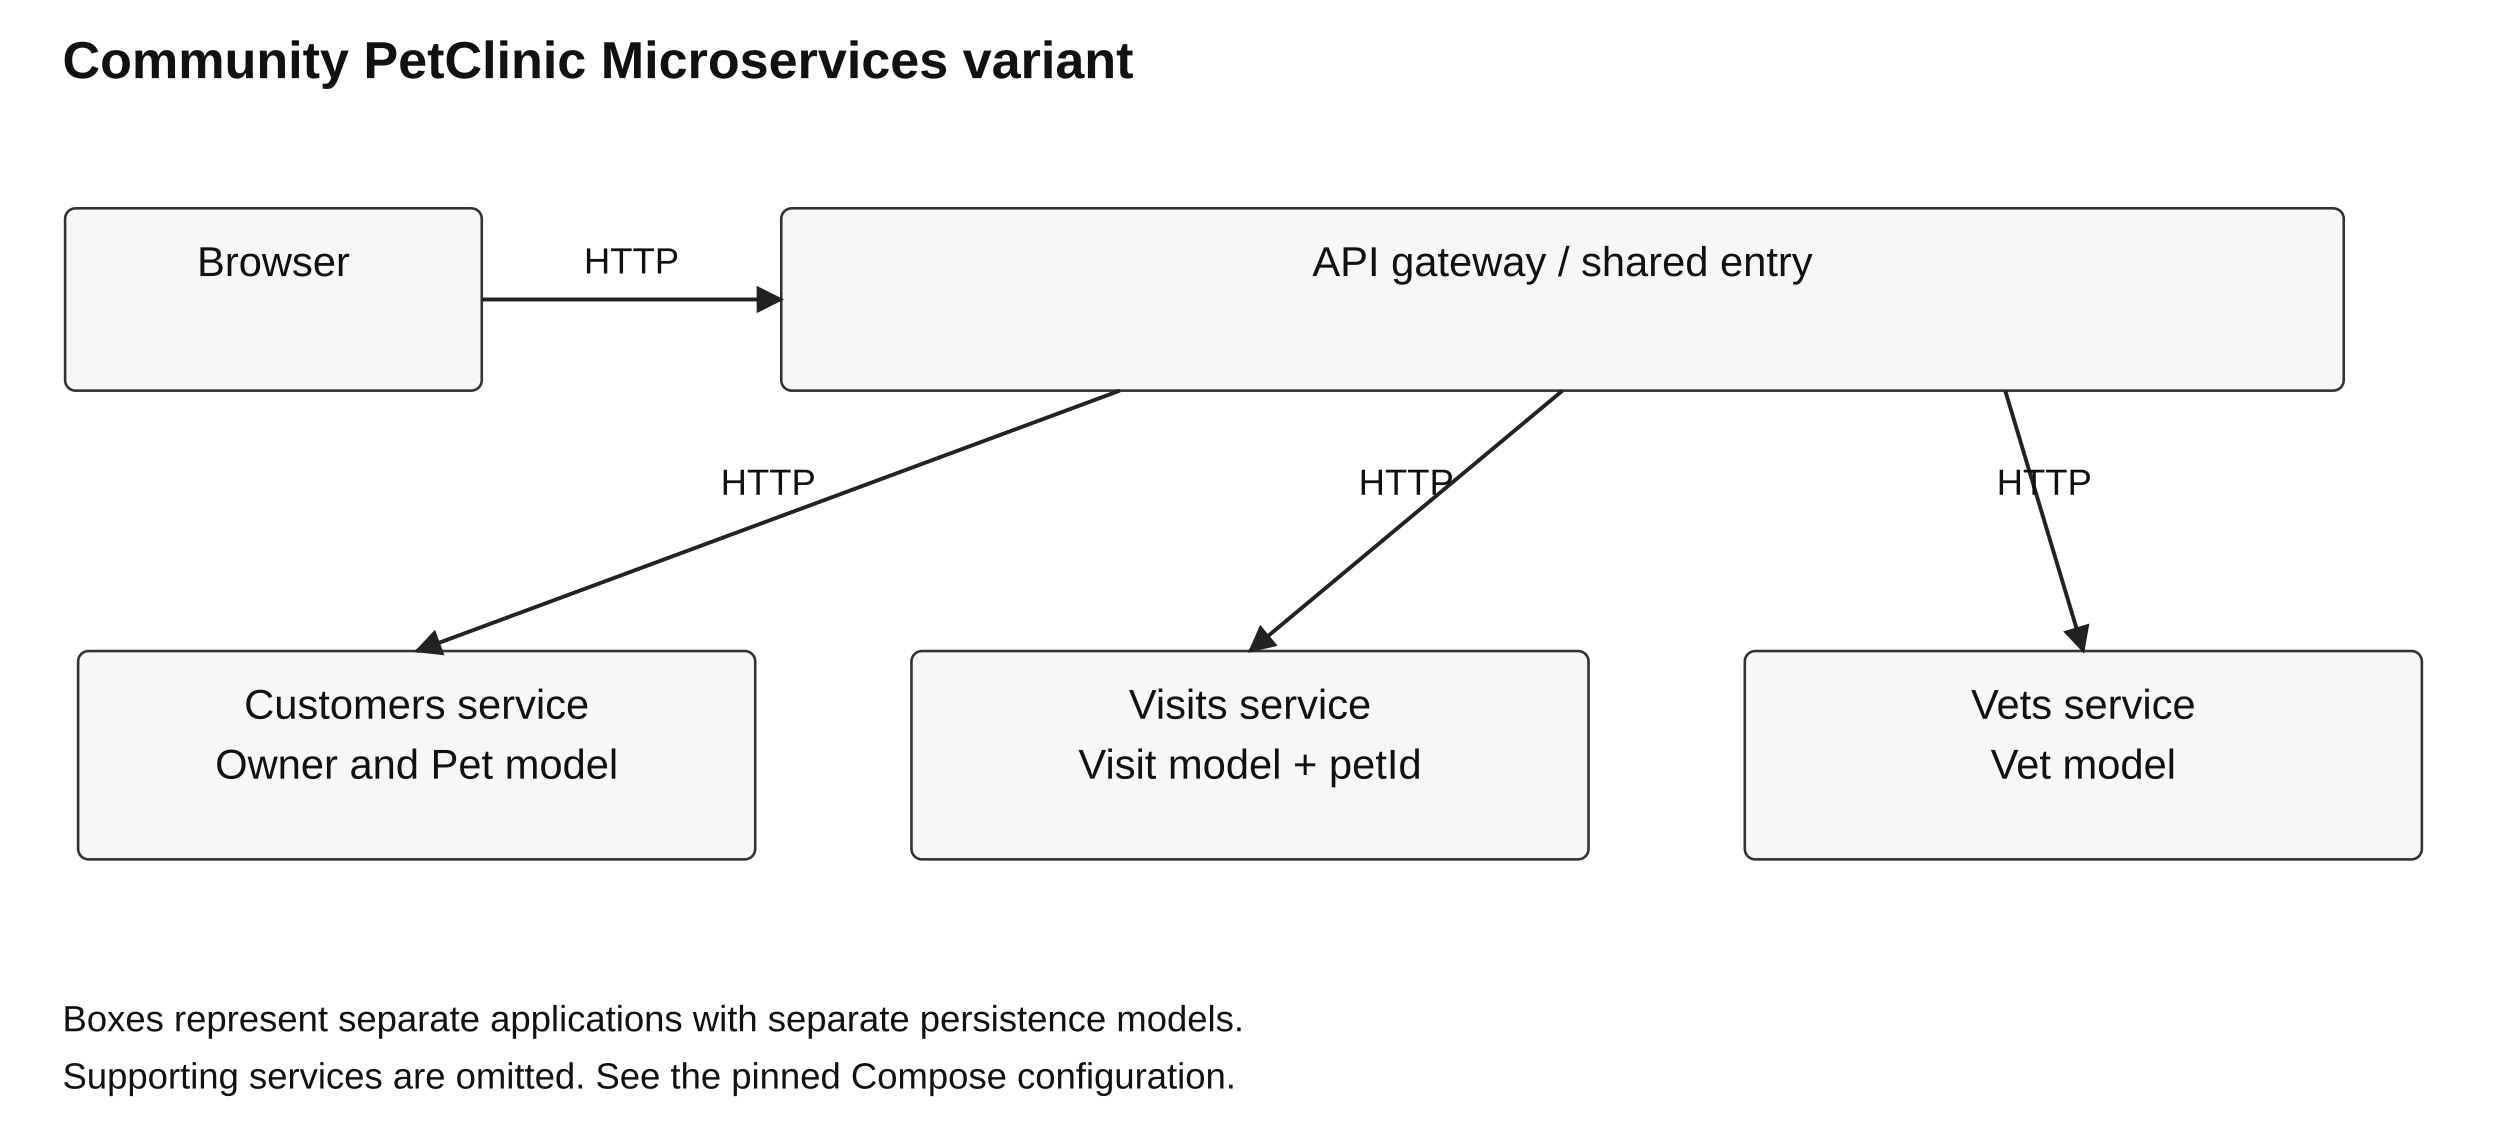
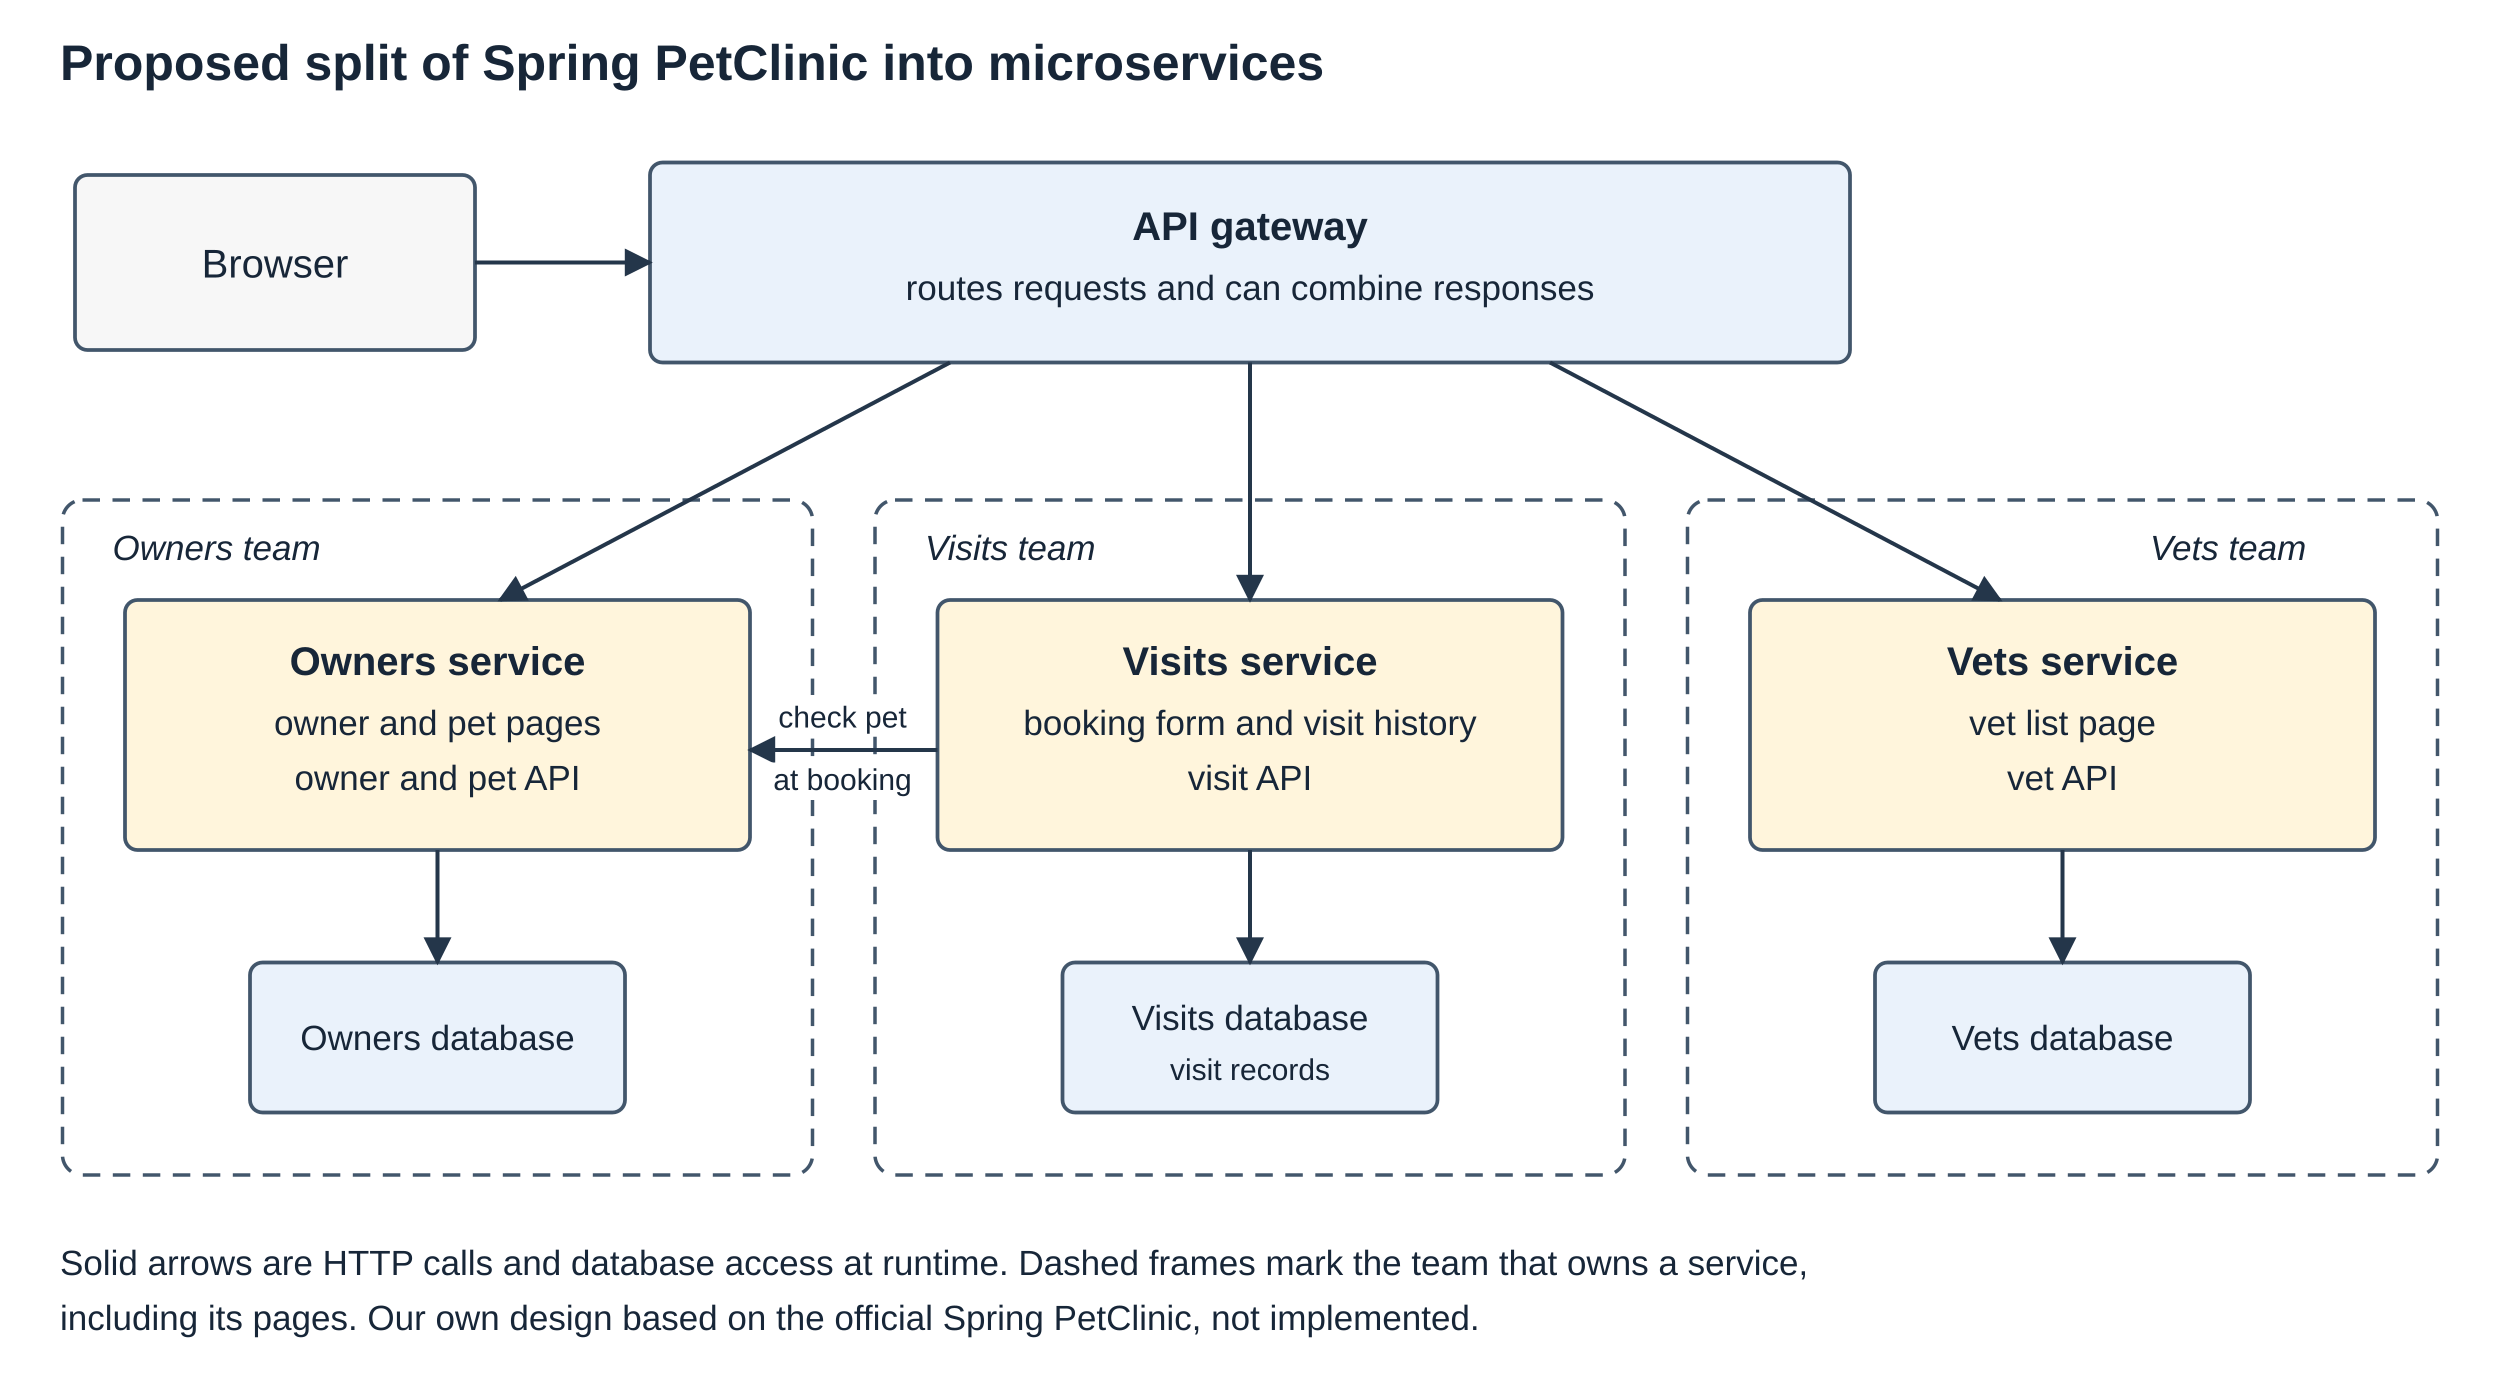
- <svg xmlns="http://www.w3.org/2000/svg" width="960" height="440" viewBox="0 0 960 440" role="img" aria-labelledby="title desc">
+ <svg xmlns="http://www.w3.org/2000/svg" width="1000" height="560" viewBox="0 0 1000 560" role="img" aria-labelledby="title desc">
  <defs>
    <marker id="arrow" viewBox="0 0 10 10" refX="9" refY="5" markerWidth="7" markerHeight="7" orient="auto">
-       <path d="M0 0 L10 5 L0 10 Z" fill="#222" />
+       <path d="M0 0 L10 5 L0 10 Z" fill="#24364a" />
    </marker>
  </defs>
-   <rect width="960" height="440" fill="white" />
-   <g font-family="Arial, sans-serif" font-size="16" fill="#111">
-     <text x="24" y="30" font-size="20" font-weight="bold">Community PetClinic Microservices variant</text>
-     <rect x="25" y="80" width="160" height="70" rx="4" fill="#f7f7f7" stroke="#333" />
-     <text x="105.0" y="106" text-anchor="middle">Browser</text>
-     <rect x="300" y="80" width="600" height="70" rx="4" fill="#f7f7f7" stroke="#333" />
-     <text x="600.0" y="106" text-anchor="middle">API gateway / shared entry</text>
-     <rect x="30" y="250" width="260" height="80" rx="4" fill="#f7f7f7" stroke="#333" />
-     <text x="160.0" y="276" text-anchor="middle">Customers service</text>
-     <text x="160.0" y="299" text-anchor="middle">Owner and Pet model</text>
-     <rect x="350" y="250" width="260" height="80" rx="4" fill="#f7f7f7" stroke="#333" />
-     <text x="480.0" y="276" text-anchor="middle">Visits service</text>
-     <text x="480.0" y="299" text-anchor="middle">Visit model + petId</text>
-     <rect x="670" y="250" width="260" height="80" rx="4" fill="#f7f7f7" stroke="#333" />
-     <text x="800.0" y="276" text-anchor="middle">Vets service</text>
-     <text x="800.0" y="299" text-anchor="middle">Vet model</text>
-     <path d="M185 115 L300 115" fill="none" stroke="#222" stroke-width="1.5" marker-end="url(#arrow)" />
-     <text x="242.5" y="105.0" text-anchor="middle" font-size="14">HTTP</text>
-     <path d="M430 150 L160 250" fill="none" stroke="#222" stroke-width="1.5" marker-end="url(#arrow)" />
-     <text x="295.0" y="190.0" text-anchor="middle" font-size="14">HTTP</text>
-     <path d="M600 150 L480 250" fill="none" stroke="#222" stroke-width="1.5" marker-end="url(#arrow)" />
-     <text x="540.0" y="190.0" text-anchor="middle" font-size="14">HTTP</text>
-     <path d="M770 150 L800 250" fill="none" stroke="#222" stroke-width="1.5" marker-end="url(#arrow)" />
-     <text x="785.0" y="190.0" text-anchor="middle" font-size="14">HTTP</text>
-     <text x="24" y="396" font-size="14">Boxes represent separate applications with separate persistence models.</text>
-     <text x="24" y="418" font-size="14">Supporting services are omitted. See the pinned Compose configuration.</text>
+   <rect width="1000" height="560" fill="white" />
+   <g font-family="Arial, sans-serif" fill="#172638">
+     <text x="24" y="32" font-size="20" font-weight="bold">Proposed split of Spring PetClinic into microservices</text>
+     <rect x="30" y="70" width="160" height="70" rx="5" fill="#f7f7f7" stroke="#42566b" stroke-width="1.5" />
+     <text x="110" y="111" font-size="16" text-anchor="middle">Browser</text>
+     <rect x="260" y="65" width="480" height="80" rx="5" fill="#eaf2fb" stroke="#42566b" stroke-width="1.5" />
+     <text x="500" y="96" font-size="16" text-anchor="middle" font-weight="bold">API gateway</text>
+     <text x="500" y="120" font-size="14" text-anchor="middle">routes requests and can combine responses</text>
+     <g fill="none" stroke="#42566b" stroke-width="1.4" stroke-dasharray="7 5">
+       <rect x="25" y="200" width="300" height="270" rx="8" />
+       <rect x="350" y="200" width="300" height="270" rx="8" />
+       <rect x="675" y="200" width="300" height="270" rx="8" />
+     </g>
+     <text x="45" y="224" font-size="14" font-style="italic">Owners team</text>
+     <text x="370" y="224" font-size="14" font-style="italic">Visits team</text>
+     <text x="860" y="224" font-size="14" font-style="italic">Vets team</text>
+     <g fill="#fff5dc" stroke="#42566b" stroke-width="1.5">
+       <rect x="50" y="240" width="250" height="100" rx="5" />
+       <rect x="375" y="240" width="250" height="100" rx="5" />
+       <rect x="700" y="240" width="250" height="100" rx="5" />
+     </g>
+     <text x="175" y="270" font-size="16" text-anchor="middle" font-weight="bold">Owners service</text>
+     <text x="175" y="294" font-size="14" text-anchor="middle">owner and pet pages</text>
+     <text x="175" y="316" font-size="14" text-anchor="middle">owner and pet API</text>
+     <text x="500" y="270" font-size="16" text-anchor="middle" font-weight="bold">Visits service</text>
+     <text x="500" y="294" font-size="14" text-anchor="middle">booking form and visit history</text>
+     <text x="500" y="316" font-size="14" text-anchor="middle">visit API</text>
+     <text x="825" y="270" font-size="16" text-anchor="middle" font-weight="bold">Vets service</text>
+     <text x="825" y="294" font-size="14" text-anchor="middle">vet list page</text>
+     <text x="825" y="316" font-size="14" text-anchor="middle">vet API</text>
+     <g fill="#eaf2fb" stroke="#42566b" stroke-width="1.5">
+       <rect x="100" y="385" width="150" height="60" rx="5" />
+       <rect x="425" y="385" width="150" height="60" rx="5" />
+       <rect x="750" y="385" width="150" height="60" rx="5" />
+     </g>
+     <text x="175" y="420" font-size="14" text-anchor="middle">Owners database</text>
+     <text x="500" y="412" font-size="14" text-anchor="middle">Visits database</text>
+     <text x="500" y="432" font-size="12" text-anchor="middle">visit records</text>
+     <text x="825" y="420" font-size="14" text-anchor="middle">Vets database</text>
+     <g fill="none" stroke="#24364a" stroke-width="1.6" marker-end="url(#arrow)">
+       <path d="M190 105 H260" />
+       <path d="M380 145 L200 240" />
+       <path d="M500 145 V240" />
+       <path d="M620 145 L800 240" />
+       <path d="M375 300 H300" />
+       <path d="M175 340 V385" />
+       <path d="M500 340 V385" />
+       <path d="M825 340 V385" />
+     </g>
+     <rect x="304" y="278" width="67" height="16" fill="white" />
+     <rect x="304" y="305" width="67" height="15" fill="white" />
+     <text x="337" y="291" font-size="12" text-anchor="middle">check pet</text>
+     <text x="337" y="316" font-size="12" text-anchor="middle">at booking</text>
+     <text x="24" y="510" font-size="14">Solid arrows are HTTP calls and database access at runtime. Dashed frames mark the team that owns a service,</text>
+     <text x="24" y="532" font-size="14">including its pages. Our own design based on the official Spring PetClinic, not implemented.</text>
  </g>
</svg>
